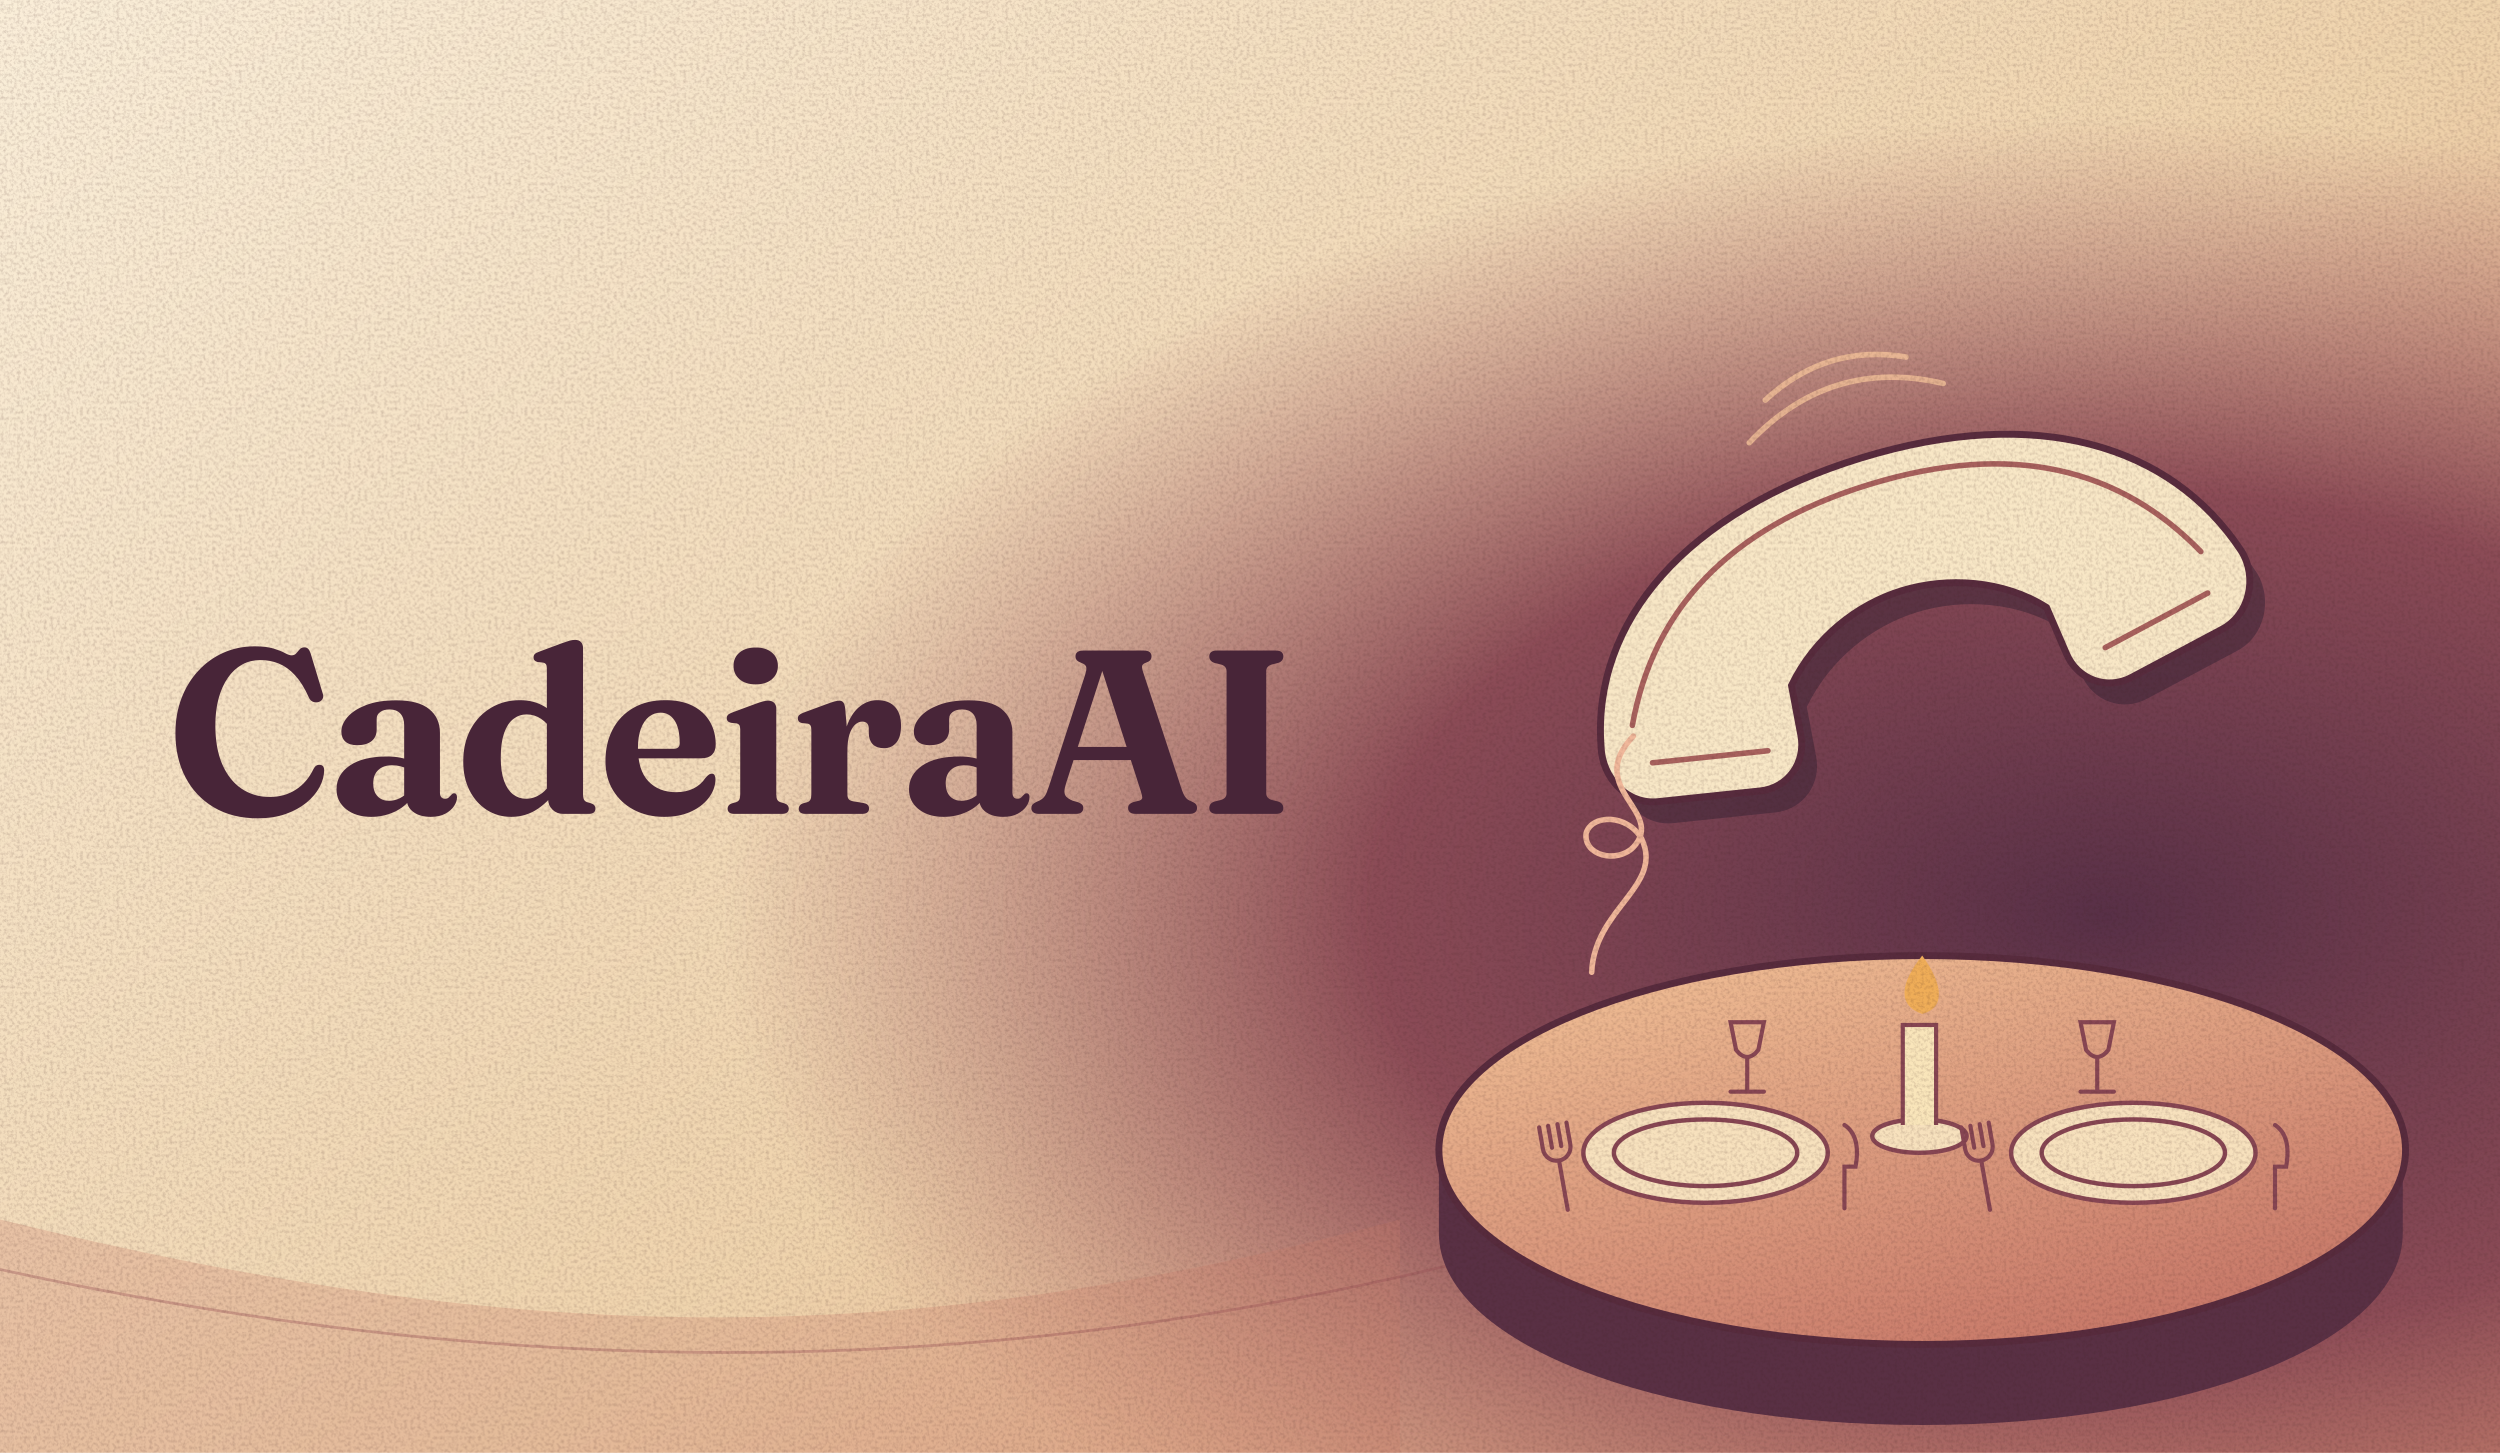
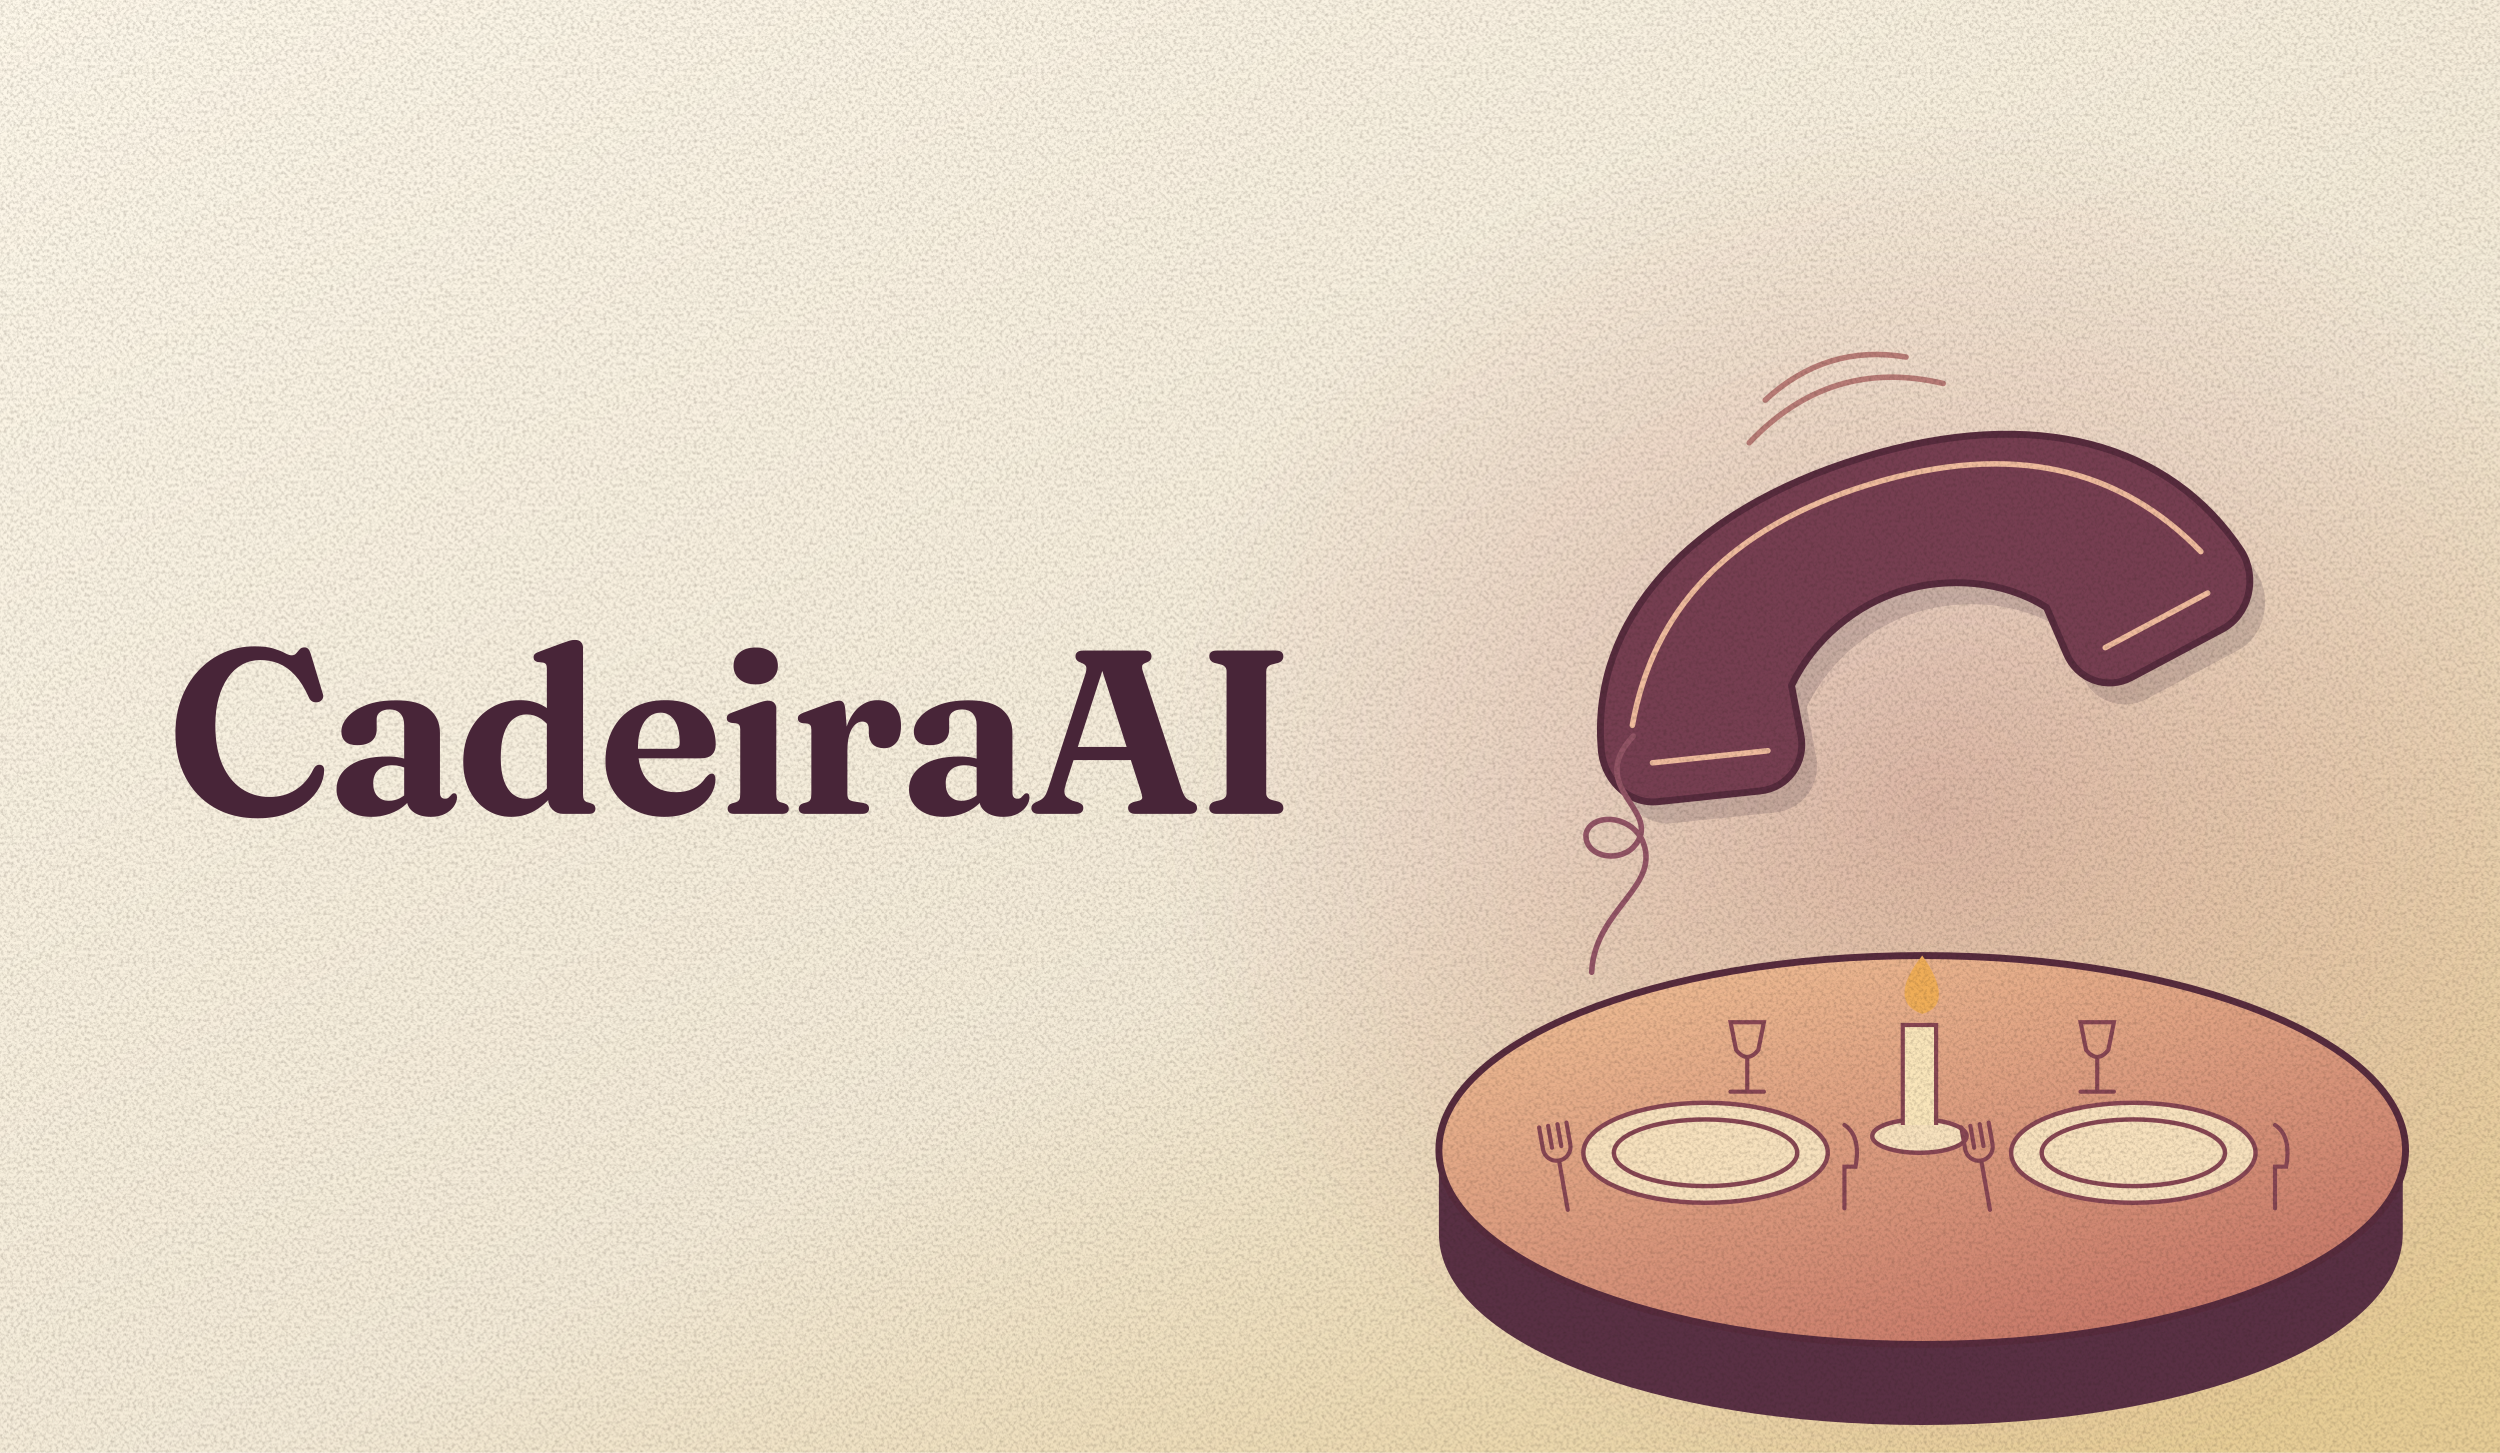
<svg xmlns="http://www.w3.org/2000/svg" viewBox="0 0 900 523" role="img" aria-labelledby="title desc">
  <defs>
-     <linearGradient id="paper" x2="1" y2=".8">
-       <stop stop-color="#faeed9" />
-       <stop offset=".62" stop-color="#efd3ac" />
-       <stop offset="1" stop-color="#d58f70" />
+     <linearGradient id="paper" x2=".87" y2="1">
+       <stop stop-color="#fdf7e9" />
+       <stop offset=".62" stop-color="#f4ebd8" />
+       <stop offset="1" stop-color="#e7cd96" />
    </linearGradient>
-     <radialGradient id="evening" cx=".84" cy=".63" r=".55">
-       <stop stop-color="#583047" />
-       <stop offset=".53" stop-color="#8b4b56" />
-       <stop offset="1" stop-color="#a96565" stop-opacity="0" />
+     <radialGradient id="evening">
+       <stop stop-color="#b96d68" stop-opacity=".39" />
+       <stop offset=".55" stop-color="#c88073" stop-opacity=".22" />
+       <stop offset="1" stop-color="#c88073" stop-opacity="0" />
    </radialGradient>
    <linearGradient id="table" x2=".65" y2="1">
      <stop stop-color="#f3c498" />
      <stop offset="1" stop-color="#c87969" />
    </linearGradient>
    <filter id="noise" x="0" y="0" width="100%" height="100%" color-interpolation-filters="sRGB">
-       <feTurbulence type="fractalNoise" baseFrequency=".84" numOctaves="3" seed="23" stitchTiles="stitch" />
-       <feColorMatrix type="matrix" values="0 0 0 0 .23  0 0 0 0 .11  0 0 0 0 .11  1.2 0 0 0 -.49" />
+       <feTurbulence type="fractalNoise" baseFrequency=".86" numOctaves="3" seed="7" stitchTiles="stitch" />
+       <feColorMatrix type="matrix" values="0 0 0 0 .13  0 0 0 0 .095  0 0 0 0 .065  1.2 0 0 0 -.49" />
    </filter>
    <pattern id="grain" width="160" height="160" patternUnits="userSpaceOnUse">
      <rect width="160" height="160" filter="url(#noise)" />
    </pattern>
  </defs>
  <g id="cadeiraai-backdrop">
    <path d="M0 0h900v523H0z" fill="url(#paper)" />
-     <path d="M0 0h900v523H0z" fill="url(#evening)" />
-     <path d="M0 439c191 47 328 47 504 0v84H0Z" fill="#c77b68" opacity=".27" />
-     <path d="M0 457c188 41 355 40 532-4" fill="none" stroke="#934b51" opacity=".35" />
+     <ellipse cx="695" cy="290" rx="281" ry="250" fill="url(#evening)" />
  </g>
  <g id="cadeiraai-motion" class="project-art-motion">
    <g transform="rotate(-17 688 220)">
-       <path d="M567 234c10-44 54-72 120-72s108 28 121 72c3 11-4 23-15 25l-36 7c-10 2-19-5-20-15l-2-18c-12-14-31-21-48-21s-35 7-48 21l-2 18c-1 10-10 17-20 15l-36-7c-11-2-17-14-14-25Z" fill="#352133" opacity=".5" transform="translate(3 9)" />
-       <path d="M567 234c10-44 54-72 120-72s108 28 121 72c3 11-4 23-15 25l-36 7c-10 2-19-5-20-15l-2-18c-12-14-31-21-48-21s-35 7-48 21l-2 18c-1 10-10 17-20 15l-36-7c-11-2-17-14-14-25Z" fill="#f8e7c6" stroke="#572b3d" stroke-width="2.5" />
-       <path d="M580 230c19-37 53-58 107-58s88 21 107 58m-211 15 41 8m127 0 41-8" fill="none" stroke="#a8615d" stroke-width="2" stroke-linecap="round" />
-       <path d="M650 145q37-21 73 0m-63-13q27-13 53 0" fill="none" stroke="#f3c198" stroke-width="2" stroke-linecap="round" opacity=".8" />
+       <path d="M567 234c10-44 54-72 120-72s108 28 121 72c3 11-4 23-15 25l-36 7c-10 2-19-5-20-15l-2-18c-12-14-31-21-48-21s-35 7-48 21l-2 18c-1 10-10 17-20 15l-36-7c-11-2-17-14-14-25Z" fill="#352133" opacity=".17" transform="translate(3 9)" />
+       <path d="M567 234c10-44 54-72 120-72s108 28 121 72c3 11-4 23-15 25l-36 7c-10 2-19-5-20-15l-2-18c-12-14-31-21-48-21s-35 7-48 21l-2 18c-1 10-10 17-20 15l-36-7c-11-2-17-14-14-25Z" fill="#763e51" stroke="#572b3d" stroke-width="2.5" />
+       <path d="M580 230c19-37 53-58 107-58s88 21 107 58m-211 15 41 8m127 0 41-8" fill="none" stroke="#f0bc9e" stroke-width="2" stroke-linecap="round" />
+       <path d="M650 145q37-21 73 0m-63-13q27-13 53 0" fill="none" stroke="#aa6461" stroke-width="2" stroke-linecap="round" opacity=".8" />
    </g>
-     <path d="M588 265c-18 19 12 27 0 40-6 6-18 3-17-5 2-7 15-7 20 2 8 17-17 25-18 48" fill="none" stroke="#f0b79a" stroke-width="2" stroke-linecap="round" />
+     <path d="M588 265c-18 19 12 27 0 40-6 6-18 3-17-5 2-7 15-7 20 2 8 17-17 25-18 48" fill="none" stroke="#925465" stroke-width="2" stroke-linecap="round" />
  </g>
  <g id="cadeiraai-finish">
    <path d="M518 414c0-39 77-70 174-70s173 31 173 70v30c0 39-76 69-173 69s-174-30-174-69Z" fill="#593044" />
    <ellipse cx="692" cy="414" rx="174" ry="70" fill="url(#table)" stroke="#572b3d" stroke-width="2.5" />
    <g fill="#f7e1bd" stroke="#874653" stroke-width="1.6">
      <ellipse cx="614" cy="415" rx="44" ry="18" />
      <ellipse cx="614" cy="415" rx="33" ry="12" fill="none" />
      <ellipse cx="768" cy="415" rx="44" ry="18" />
      <ellipse cx="768" cy="415" rx="33" ry="12" fill="none" />
      <ellipse cx="691" cy="409" rx="17" ry="6" />
    </g>
    <path d="M685 405v-36h12v36" fill="#f9e5ba" stroke="#874653" stroke-width="1.5" />
    <path d="M692 365c-9-3-8-11 0-21 8 11 8 19 0 21Z" fill="#efad58" />
    <g fill="none" stroke="#874653" stroke-width="1.5" stroke-linecap="round">
      <g transform="translate(559 405) rotate(-10)">
        <path d="M-5 0v8a5 5 0 0 0 10 0V0M-1.7 0v8m3.4-8v8M0 13v18" />
      </g>
      <g transform="translate(711 405) rotate(-10)">
        <path d="M-5 0v8a5 5 0 0 0 10 0V0M-1.7 0v8m3.4-8v8M0 13v18" />
      </g>
      <path d="M664 405q6 4 4 15h-4v15m155-30q6 4 4 15h-4v15" />
      <path d="M629 381v12m-6 0h12m-12-25h12l-2 10q-4 5-8 0Zm132 13v12m-6 0h12m-12-25h12l-2 10q-4 5-8 0Z" />
    </g>
-     <path d="M0 0h900v523H0z" fill="url(#grain)" opacity=".3" />
+     <path d="M0 0h900v523H0z" fill="url(#grain)" opacity=".35" />
    <path d="M116.69 277.2Q116.69 280.27 115.05 283.34Q113.4 286.42 110.3 288.97Q107.2 291.51 102.79 293.06Q98.38 294.6 92.84 294.6Q83.67 294.6 77.03 290.67Q70.38 286.75 66.77 279.83Q63.15 272.91 63.15 263.93Q63.15 257.17 65.3 251.48Q67.44 245.79 71.32 241.57Q75.19 237.34 80.39 235.01Q85.59 232.68 91.69 232.68Q95.85 232.68 98.46 233.47Q101.06 234.27 102.56 235.1Q104.07 235.92 104.94 235.92Q106.05 235.92 106.66 235.18Q107.27 234.45 107.89 233.75Q108.5 233.05 109.63 233.05Q110.41 233.05 110.93 233.58Q111.46 234.1 111.84 235.3L116.25 249.89Q116.57 250.95 116.03 251.76Q115.49 252.57 114.46 252.79Q113.41 252.98 112.54 252.58Q111.67 252.17 111.17 251.04Q108.92 246.01 106.2 243.08Q103.49 240.14 100.38 238.88Q97.27 237.62 93.73 237.62Q90.11 237.62 87.14 239.26Q84.16 240.91 82.03 244Q79.89 247.09 78.7 251.4Q77.52 255.71 77.52 261.09Q77.52 269.46 80.04 275.22Q82.57 280.98 86.99 283.95Q91.41 286.91 97.07 286.91Q102.39 286.91 106.44 284.32Q110.49 281.73 112.79 276.98Q113.34 275.91 113.97 275.57Q114.59 275.24 115.33 275.36Q116.06 275.47 116.38 275.95Q116.69 276.44 116.69 277.2ZM146.42 287.57V286.68L145.5 286.55V261.07Q145.5 258.38 144.13 256.89Q142.76 255.4 140.28 255.4Q138.08 255.4 136.84 256.35Q135.6 257.3 135.6 258.72V262.61Q135.6 265.31 133.79 266.79Q131.97 268.27 128.62 268.27Q125.77 268.27 124.33 266.97Q122.89 265.67 122.89 263.36Q122.89 260.69 125.14 258.11Q127.38 255.53 131.78 253.83Q136.18 252.12 142.68 252.12Q150.62 252.12 154.5 255.27Q158.38 258.43 158.38 263.81V285.29Q158.38 286.42 158.85 286.98Q159.32 287.54 160.2 287.54Q161.08 287.54 161.53 287.11Q161.98 286.69 162.33 286.27Q162.58 285.99 162.83 285.79Q163.08 285.58 163.46 285.58Q164.04 285.58 164.28 285.98Q164.52 286.38 164.52 287.05Q164.52 288.56 163.46 290.18Q162.41 291.79 160.31 292.93Q158.21 294.07 155.1 294.07Q151.15 294.07 148.79 292.3Q146.42 290.54 146.42 287.57ZM121.15 284.16Q121.15 278.85 125.94 275.59Q130.73 272.34 139.33 272.34Q142.03 272.34 144.15 272.77Q146.27 273.21 147.8 273.95L146.76 276.82Q145.42 276.19 144.08 275.84Q142.75 275.49 141.17 275.49Q137.98 275.49 136.17 277.21Q134.36 278.92 134.36 281.97Q134.36 285.06 135.94 286.68Q137.51 288.29 140 288.29Q142.06 288.29 143.94 287.35Q145.82 286.41 147.08 284.79L148.02 287.37Q145.75 290.56 141.88 292.32Q138.01 294.07 133.63 294.07Q128.09 294.07 124.62 291.31Q121.15 288.55 121.15 284.16ZM197.32 285.91 196.87 285.74V240.77Q196.87 239.63 196.56 239.16Q196.24 238.69 195.51 238.54L193.54 238.33Q192.78 238.13 192.43 237.73Q192.08 237.33 192.08 236.67Q192.08 235.95 192.5 235.48Q192.93 235.01 194.14 234.59L202.3 231.56Q203.99 230.94 205.01 230.65Q206.04 230.36 207 230.36Q208.43 230.36 209.16 231.16Q209.89 231.96 209.89 233.25V285.89Q209.89 287.25 210.24 287.88Q210.59 288.51 211.32 288.77L212.76 289.19Q213.62 289.46 213.99 289.95Q214.36 290.45 214.36 291.1Q214.36 291.99 213.77 292.5Q213.19 293 211.9 293H202.78Q200.47 293 198.89 291.47Q197.32 289.95 197.32 287.61ZM166.77 274.2Q166.77 267.46 169.46 262.49Q172.16 257.53 176.79 254.8Q181.41 252.06 187.18 252.06Q192.22 252.06 196.04 254.37Q199.87 256.68 202.43 261.13L199.21 263.66Q197.2 260.38 194.79 258.78Q192.38 257.19 189.59 257.19Q186.9 257.19 184.79 258.84Q182.67 260.48 181.47 263.92Q180.27 267.37 180.27 272.81Q180.27 277.86 181.46 281.12Q182.65 284.38 184.69 285.97Q186.74 287.55 189.37 287.55Q192.3 287.55 194.8 285.78Q197.29 284.02 199.43 280.3L201.49 282.79Q198.14 288.06 193.77 291.07Q189.4 294.07 184.07 294.07Q179.09 294.07 175.17 291.52Q171.25 288.97 169.01 284.5Q166.77 280.04 166.77 274.2ZM257.65 268.06Q257.65 270.41 256.33 271.7Q255 272.99 252.45 272.99H226.54V269.56H242.52Q244.69 269.56 244.69 267.59Q244.69 262.08 242.81 259.32Q240.93 256.56 237.85 256.56Q235.46 256.56 233.61 258.04Q231.76 259.52 230.71 262.36Q229.66 265.2 229.66 269.24Q229.66 277.29 233.4 281.24Q237.14 285.19 243.39 285.19Q246.91 285.19 249.61 283.88Q252.31 282.57 254 280Q254.81 279.1 255.29 278.8Q255.76 278.51 256.27 278.51Q256.97 278.51 257.28 279.15Q257.59 279.8 257.58 280.69Q257.43 284.29 255.05 287.36Q252.67 290.43 248.58 292.25Q244.49 294.07 239.13 294.07Q233.02 294.07 228.24 291.56Q223.46 289.05 220.71 284.54Q217.97 280.02 217.97 273.96Q217.97 267.52 220.56 262.59Q223.14 257.66 227.98 254.86Q232.82 252.06 239.56 252.06Q245.36 252.06 249.39 254.11Q253.42 256.15 255.54 259.77Q257.65 263.38 257.65 268.06ZM279.46 255.11V285.89Q279.46 287.25 279.81 287.88Q280.15 288.51 280.89 288.77L282.32 289.19Q283.18 289.46 283.58 289.95Q283.97 290.45 283.97 291.1Q283.97 291.99 283.36 292.5Q282.75 293 281.46 293H264.38Q263.12 293 262.53 292.5Q261.94 291.99 261.94 291.1Q261.94 290.46 262.33 289.97Q262.72 289.47 263.53 289.2L265.06 288.77Q265.79 288.5 266.13 287.88Q266.48 287.26 266.48 285.91V262.61Q266.48 261.51 266.14 261.03Q265.81 260.55 265.08 260.41L263.15 260.21Q262.35 260.01 261.99 259.6Q261.63 259.2 261.63 258.55Q261.63 257.82 262.08 257.35Q262.53 256.87 263.71 256.46L271.87 253.43Q273.62 252.79 274.66 252.51Q275.7 252.24 276.45 252.24Q277.96 252.24 278.71 253.04Q279.46 253.84 279.46 255.11ZM272.04 246.38Q268.41 246.38 266.24 244.54Q264.07 242.69 264.07 239.71Q264.07 236.7 266.25 234.9Q268.43 233.1 272.04 233.1Q275.71 233.1 277.87 234.9Q280.04 236.71 280.04 239.71Q280.04 242.69 277.87 244.54Q275.71 246.38 272.04 246.38ZM303.54 270.62Q303.54 264.46 305.27 260.33Q306.99 256.2 309.78 254.13Q312.57 252.06 315.82 252.06Q319.93 252.06 322.15 254.43Q324.37 256.79 324.37 261.24Q324.37 265.33 322.68 267.34Q320.99 269.35 318.3 269.35Q315.57 269.35 314.17 267.91Q312.77 266.46 312.77 263.9V262.31Q312.74 261.09 312.18 260.43Q311.62 259.78 310.37 259.78Q309.02 259.78 307.8 260.91Q306.58 262.04 305.82 264.35Q305.06 266.66 305.06 270.33ZM304.28 255.11 305.06 264.54V285.89Q305.06 287.11 305.52 287.69Q305.98 288.27 307.27 288.5L310.81 289.07Q311.83 289.26 312.34 289.73Q312.85 290.21 312.85 291.07Q312.85 291.99 312.22 292.5Q311.59 293 310.31 293H290.02Q288.71 293 288.13 292.5Q287.54 291.99 287.54 291.1Q287.54 290.46 287.93 289.97Q288.31 289.47 289.12 289.2L290.65 288.77Q291.38 288.51 291.73 287.89Q292.08 287.26 292.08 285.89V262.72Q292.08 261.62 291.74 261.13Q291.4 260.63 290.68 260.49L288.73 260.32Q287.93 260.12 287.58 259.7Q287.22 259.28 287.22 258.66Q287.22 257.89 287.69 257.43Q288.16 256.97 289.3 256.54L297.25 253.6Q299.51 252.76 300.52 252.5Q301.53 252.24 302.12 252.24Q303.11 252.24 303.6 252.89Q304.08 253.54 304.28 255.11ZM352.51 287.57V286.68L351.59 286.55V261.07Q351.59 258.38 350.22 256.89Q348.85 255.4 346.37 255.4Q344.16 255.4 342.93 256.35Q341.69 257.3 341.69 258.72V262.61Q341.69 265.31 339.88 266.79Q338.06 268.27 334.71 268.27Q331.86 268.27 330.42 266.97Q328.98 265.67 328.98 263.36Q328.98 260.69 331.22 258.11Q333.47 255.53 337.87 253.83Q342.27 252.12 348.77 252.12Q356.71 252.12 360.59 255.27Q364.47 258.43 364.47 263.81V285.29Q364.47 286.42 364.94 286.98Q365.4 287.54 366.28 287.54Q367.17 287.54 367.62 287.11Q368.07 286.69 368.42 286.27Q368.67 285.99 368.92 285.79Q369.17 285.58 369.55 285.58Q370.13 285.58 370.37 285.98Q370.61 286.38 370.61 287.05Q370.61 288.56 369.55 290.18Q368.5 291.79 366.4 292.93Q364.29 294.07 361.19 294.07Q357.24 294.07 354.87 292.3Q352.51 290.54 352.51 287.57ZM327.24 284.16Q327.24 278.85 332.03 275.59Q336.82 272.34 345.42 272.34Q348.11 272.34 350.24 272.77Q352.36 273.21 353.88 273.95L352.85 276.82Q351.51 276.19 350.17 275.84Q348.84 275.49 347.26 275.49Q344.07 275.49 342.26 277.21Q340.45 278.92 340.45 281.97Q340.45 285.06 342.02 286.68Q343.6 288.29 346.09 288.29Q348.14 288.29 350.03 287.35Q351.91 286.41 353.17 284.79L354.11 287.37Q351.84 290.56 347.97 292.32Q344.1 294.07 339.72 294.07Q334.18 294.07 330.71 291.31Q327.24 288.55 327.24 284.16ZM384.77 268.9H409.49L409.64 273.62H384.51ZM389.99 290.91Q389.99 291.85 389.33 292.43Q388.67 293 387.25 293H374.03Q372.63 293 371.96 292.43Q371.29 291.86 371.29 290.93Q371.29 290.2 371.64 289.73Q372 289.25 372.96 288.76L374.23 288.2Q375.52 287.53 376.21 286.47Q376.9 285.4 377.73 282.75L390.65 242.92Q391.27 240.97 391.03 240.07Q390.78 239.18 389.29 238.64Q388.11 238.2 387.64 237.65Q387.17 237.09 387.17 236.26Q387.17 235.29 387.87 234.75Q388.57 234.2 389.99 234.2H411.77Q413.2 234.2 413.87 234.75Q414.54 235.29 414.54 236.25Q414.54 237.14 414.06 237.68Q413.58 238.23 412.53 238.58Q411.4 238.97 411.19 239.63Q410.98 240.3 411.47 241.8L425.24 283.66Q425.95 285.89 426.7 286.94Q427.45 287.99 428.76 288.42Q430.07 288.97 430.5 289.5Q430.93 290.02 430.93 290.91Q430.93 291.85 430.24 292.43Q429.56 293 428.14 293H408.88Q407.46 293 406.79 292.43Q406.12 291.85 406.12 290.91Q406.12 290.09 406.56 289.6Q407.01 289.11 407.98 288.76L410.18 288.22Q411.26 287.84 411.21 287.09Q411.17 286.33 410.62 284.6L396.24 239.71L397.72 238.77L383.77 282.03Q383.19 283.85 383.19 284.98Q383.19 286.12 383.9 286.85Q384.62 287.59 386.15 288.25L388.15 288.82Q389.05 289.18 389.52 289.63Q389.99 290.08 389.99 290.91ZM455.84 285.55Q455.84 286.52 456.39 287.12Q456.93 287.73 457.96 288.01L460.17 288.56Q462 289.2 462 290.91Q462 291.85 461.35 292.43Q460.7 293 459.28 293H438.07Q436.67 293 436 292.43Q435.34 291.85 435.34 290.91Q435.34 289.2 437.18 288.56L439.44 288.01Q440.49 287.73 441.02 287.12Q441.56 286.52 441.56 285.55V241.65Q441.56 240.68 441.02 240.08Q440.49 239.47 439.44 239.19L437.18 238.64Q435.34 238 435.34 236.29Q435.34 235.31 436 234.75Q436.67 234.2 438.07 234.2H459.28Q460.7 234.2 461.35 234.75Q462 235.31 462 236.29Q462 238 460.17 238.64L457.96 239.19Q456.93 239.47 456.39 240.08Q455.84 240.68 455.84 241.65Z" fill="#482538" />
  </g>
</svg>
